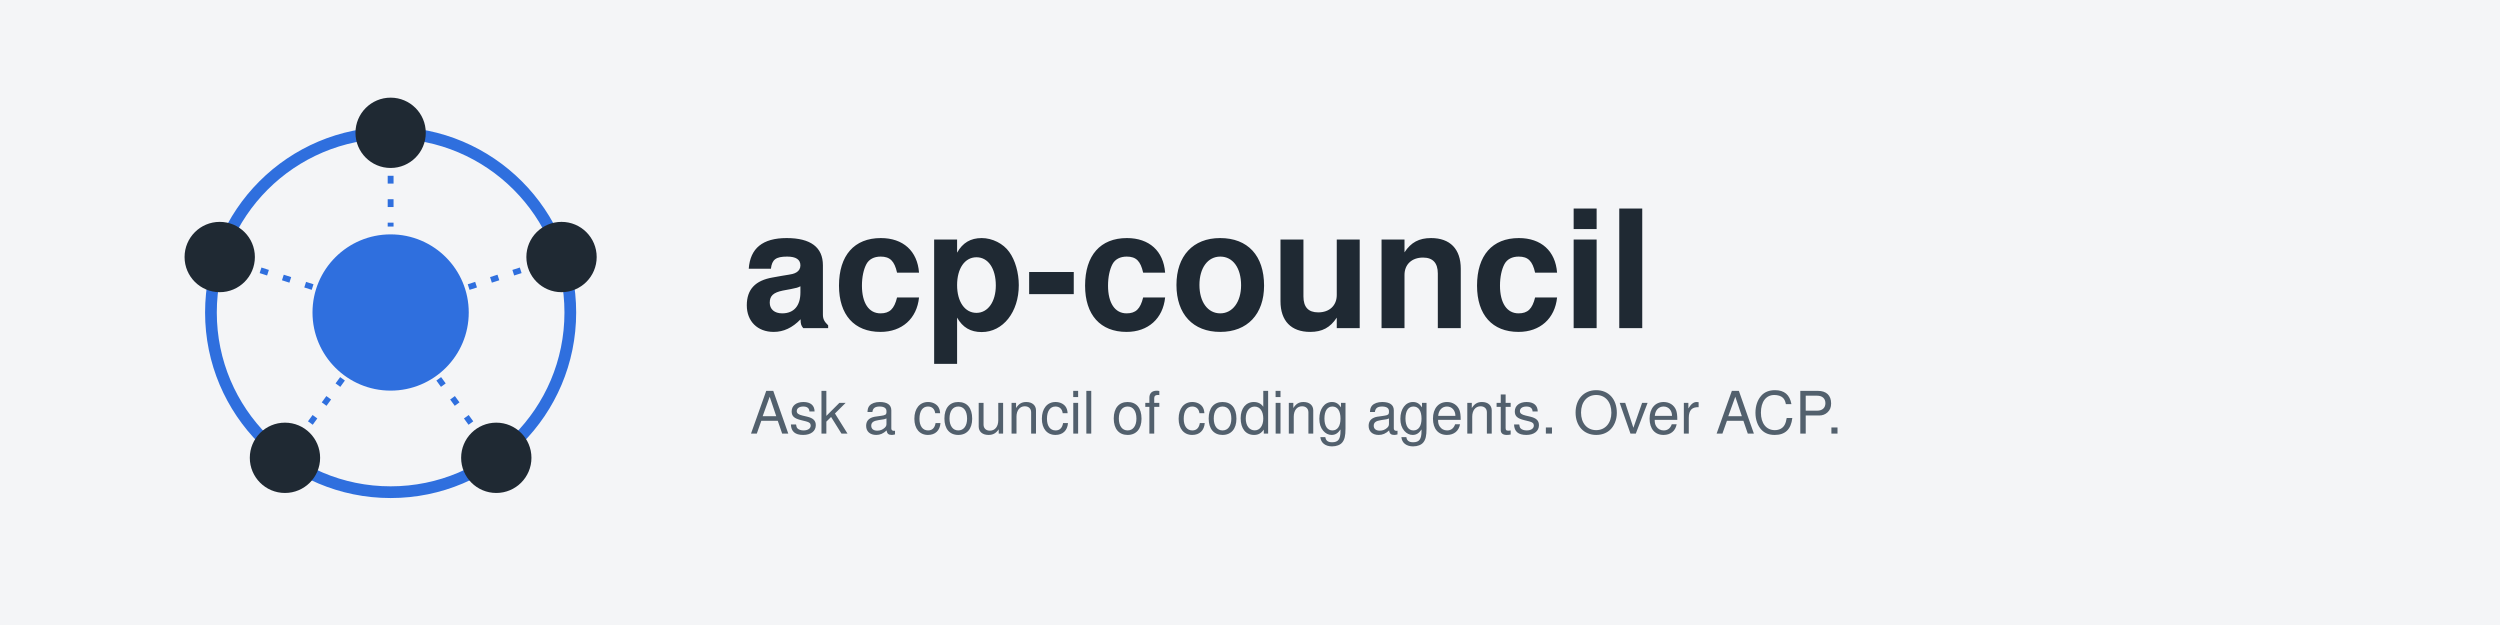
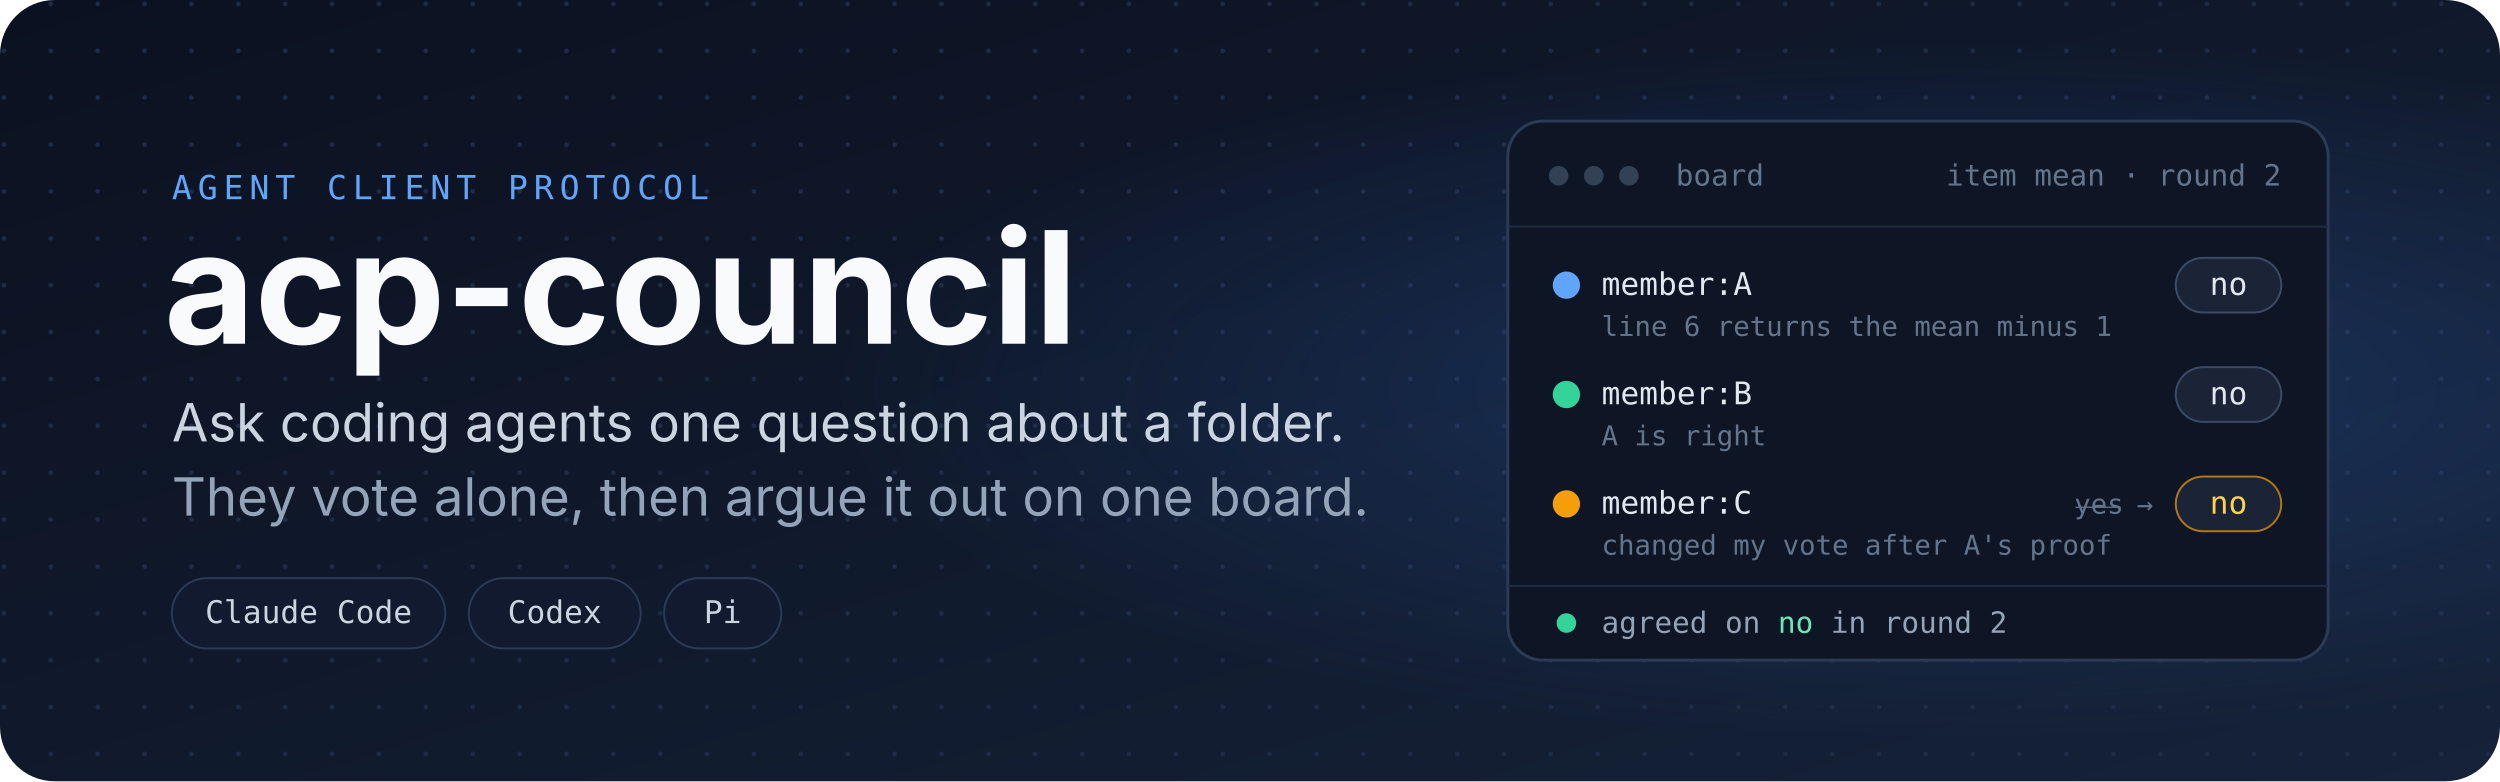
- <svg xmlns="http://www.w3.org/2000/svg" width="1280" height="320" viewBox="0 0 1280 320" role="img" aria-label="acp-council: ask a council of coding agents">
-   <rect width="1280" height="320" fill="#F4F5F7" />
-   <g transform="translate(200 160)">
-     <circle r="92" fill="none" stroke="#2F6FDE" stroke-width="6" />
-     <circle r="40" fill="#2F6FDE" />
-     <g fill="#1F2933">
-       <circle cx="0" cy="-92" r="18" />
-       <circle cx="87.5" cy="-28.4" r="18" />
-       <circle cx="54.1" cy="74.4" r="18" />
-       <circle cx="-54.1" cy="74.4" r="18" />
-       <circle cx="-87.5" cy="-28.4" r="18" />
+ <svg xmlns="http://www.w3.org/2000/svg" width="1280" height="400" viewBox="0 0 1280 400" role="img" aria-label="acp-council: ask coding agents one question about a folder; they vote alone, then discuss on one board">
+   <defs>
+     <linearGradient id="bg" x1="0" y1="0" x2="1" y2="1">
+       <stop offset="0" stop-color="#0B1120" />
+       <stop offset="1" stop-color="#152238" />
+     </linearGradient>
+     <pattern id="dots" width="24" height="24" patternUnits="userSpaceOnUse">
+       <circle cx="2" cy="2" r="1.2" fill="#1E2B45" />
+     </pattern>
+     <radialGradient id="glow" cx="0.78" cy="0.5" r="0.45">
+       <stop offset="0" stop-color="#3B82F6" stop-opacity="0.22" />
+       <stop offset="1" stop-color="#3B82F6" stop-opacity="0" />
+     </radialGradient>
+   </defs>
+   <style>
+     .sans { font-family: Inter, "Segoe UI", Helvetica, Arial, sans-serif; }
+     .mono { font-family: "JetBrains Mono", SFMono-Regular, Menlo, Consolas, "DejaVu Sans Mono", monospace; }
+   </style>
+   <rect width="1280" height="400" rx="28" fill="url(#bg)" />
+   <rect width="1280" height="400" rx="28" fill="url(#dots)" />
+   <rect width="1280" height="400" rx="28" fill="url(#glow)" />
+   <text x="88" y="102" class="mono" font-size="17" letter-spacing="3" fill="#60A5FA">AGENT CLIENT PROTOCOL</text>
+   <text x="84" y="176" class="sans" font-size="80" font-weight="700" fill="#F8FAFC">acp-council</text>
+   <text x="88" y="226" class="sans" font-size="27" fill="#CBD5E1">Ask coding agents one question about a folder.</text>
+   <text x="88" y="264" class="sans" font-size="27" fill="#94A3B8">They vote alone, then argue it out on one board.</text>
+   <g class="mono" font-size="16" fill="#CBD5E1">
+     <rect x="88" y="296" width="140" height="36" rx="18" fill="#111A2E" stroke="#2B3A55" />
+     <text x="158" y="319" text-anchor="middle">Claude Code</text>
+     <rect x="240" y="296" width="88" height="36" rx="18" fill="#111A2E" stroke="#2B3A55" />
+     <text x="284" y="319" text-anchor="middle">Codex</text>
+     <rect x="340" y="296" width="60" height="36" rx="18" fill="#111A2E" stroke="#2B3A55" />
+     <text x="370" y="319" text-anchor="middle">Pi</text>
+   </g>
+   <g transform="translate(772 62)">
+     <rect width="420" height="276" rx="18" fill="#0E1626" stroke="#2B3A55" stroke-width="1.5" />
+     <g class="mono" font-size="15">
+       <circle cx="26" cy="28" r="5" fill="#334155" />
+       <circle cx="44" cy="28" r="5" fill="#334155" />
+       <circle cx="62" cy="28" r="5" fill="#334155" />
+       <text x="86" y="33" fill="#64748B">board</text>
+       <text x="396" y="33" fill="#64748B" text-anchor="end">item mean · round 2</text>
    </g>
-     <g stroke="#2F6FDE" stroke-width="3" stroke-dasharray="4 8">
-       <line x1="0" y1="-70" x2="0" y2="-44" />
-       <line x1="66.6" y1="-21.6" x2="38" y2="-12.4" />
-       <line x1="41.1" y1="56.6" x2="23.5" y2="32.4" />
-       <line x1="-41.1" y1="56.6" x2="-23.5" y2="32.4" />
-       <line x1="-66.6" y1="-21.6" x2="-38" y2="-12.4" />
+     <line x1="0" y1="54" x2="420" y2="54" stroke="#1F2B42" />
+     <g class="mono" font-size="16">
+       <circle cx="30" cy="84" r="7" fill="#60A5FA" />
+       <text x="48" y="89" fill="#E2E8F0">member:A</text>
+       <text x="48" y="110" fill="#64748B" font-size="14">line 6 returns the mean minus 1</text>
+       <rect x="342" y="70" width="54" height="28" rx="14" fill="#1A2436" stroke="#3B4B66" />
+       <text x="369" y="89" fill="#E2E8F0" text-anchor="middle">no</text>
+       <circle cx="30" cy="140" r="7" fill="#34D399" />
+       <text x="48" y="145" fill="#E2E8F0">member:B</text>
+       <text x="48" y="166" fill="#64748B" font-size="14">A is right</text>
+       <rect x="342" y="126" width="54" height="28" rx="14" fill="#1A2436" stroke="#3B4B66" />
+       <text x="369" y="145" fill="#E2E8F0" text-anchor="middle">no</text>
+       <circle cx="30" cy="196" r="7" fill="#F59E0B" />
+       <text x="48" y="201" fill="#E2E8F0">member:C</text>
+       <text x="48" y="222" fill="#64748B" font-size="14">changed my vote after A's proof</text>
+       <text x="290" y="201" fill="#64748B" font-size="14" text-decoration="line-through">yes</text>
+       <text x="322" y="201" fill="#64748B" font-size="14">→</text>
+       <rect x="342" y="182" width="54" height="28" rx="14" fill="#1A2436" stroke="#F59E0B" stroke-opacity="0.7" />
+       <text x="369" y="201" fill="#FCD34D" text-anchor="middle">no</text>
+     </g>
+     <line x1="0" y1="238" x2="420" y2="238" stroke="#1F2B42" />
+     <g class="mono" font-size="15">
+       <circle cx="30" cy="257" r="5" fill="#34D399" />
+       <text x="48" y="262" fill="#94A3B8">agreed on <tspan fill="#6EE7B7">no</tspan> in round 2</text>
    </g>
  </g>
-   <text x="380" y="168" font-family="Helvetica, Arial, sans-serif" font-weight="700" font-size="84" fill="#1F2933">acp-council</text>
-   <text x="384" y="222" font-family="Helvetica, Arial, sans-serif" font-size="30" fill="#52606D">Ask a council of coding agents. Over ACP.</text>
</svg>
